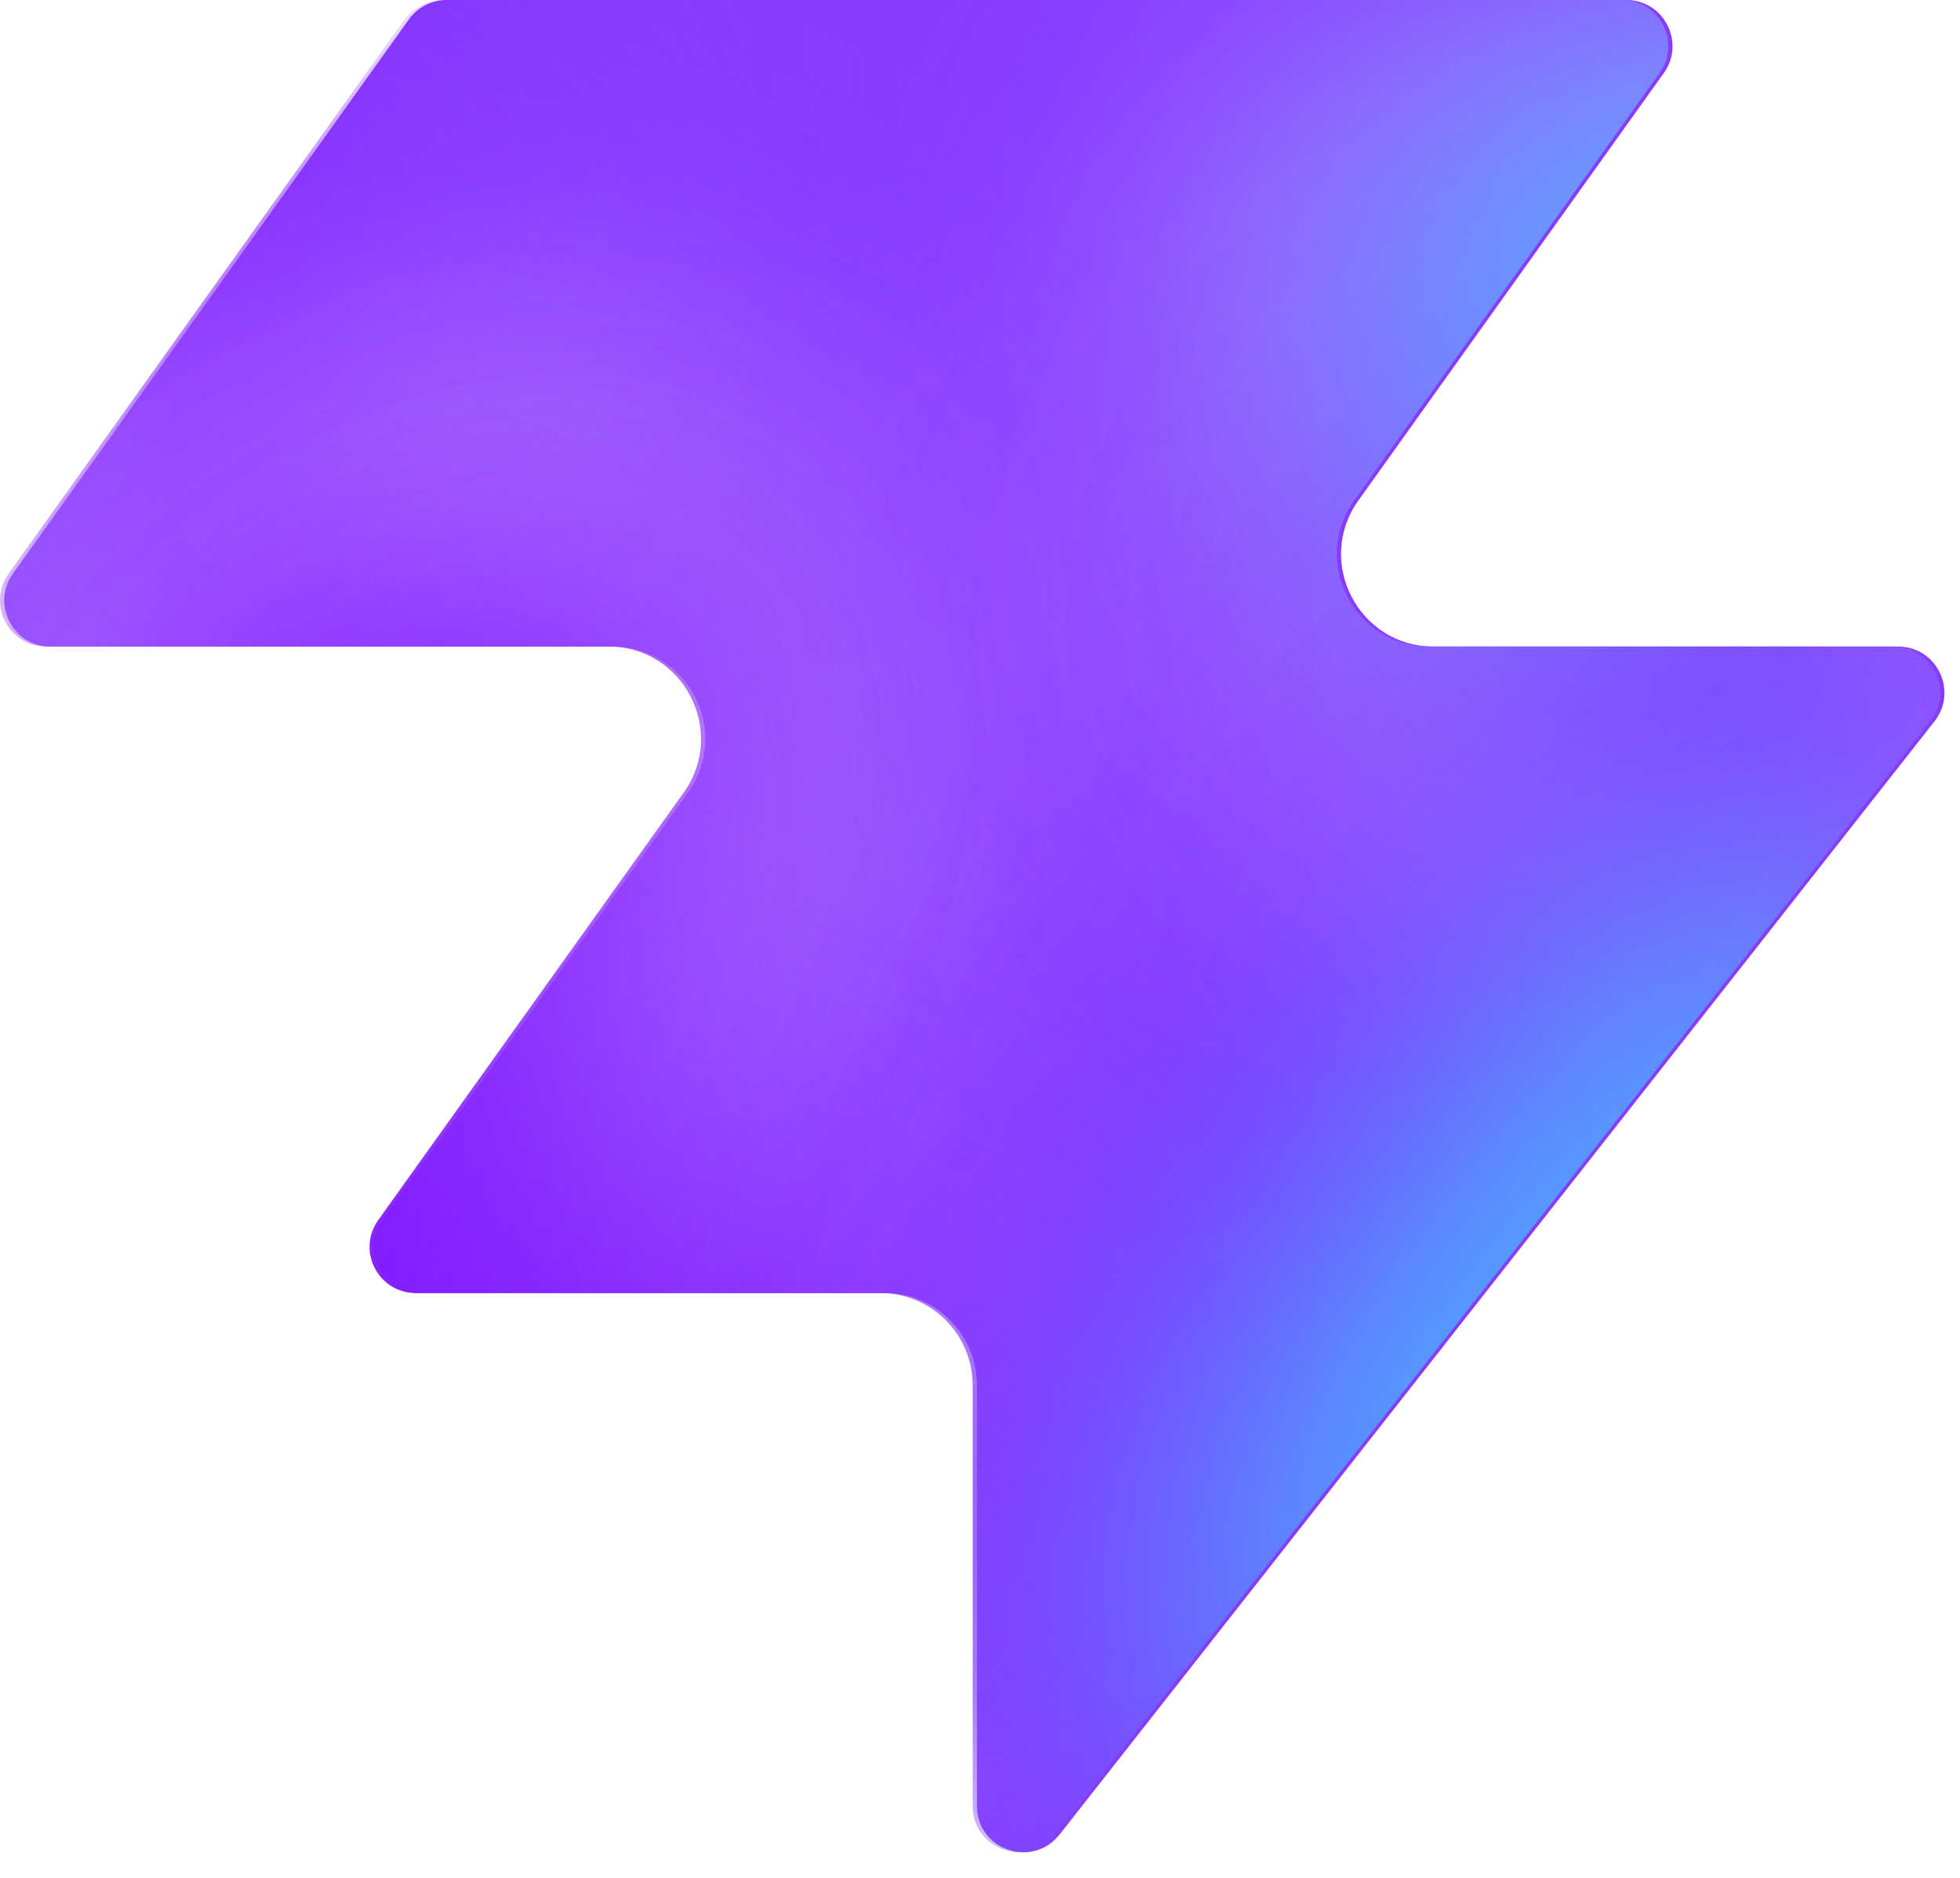
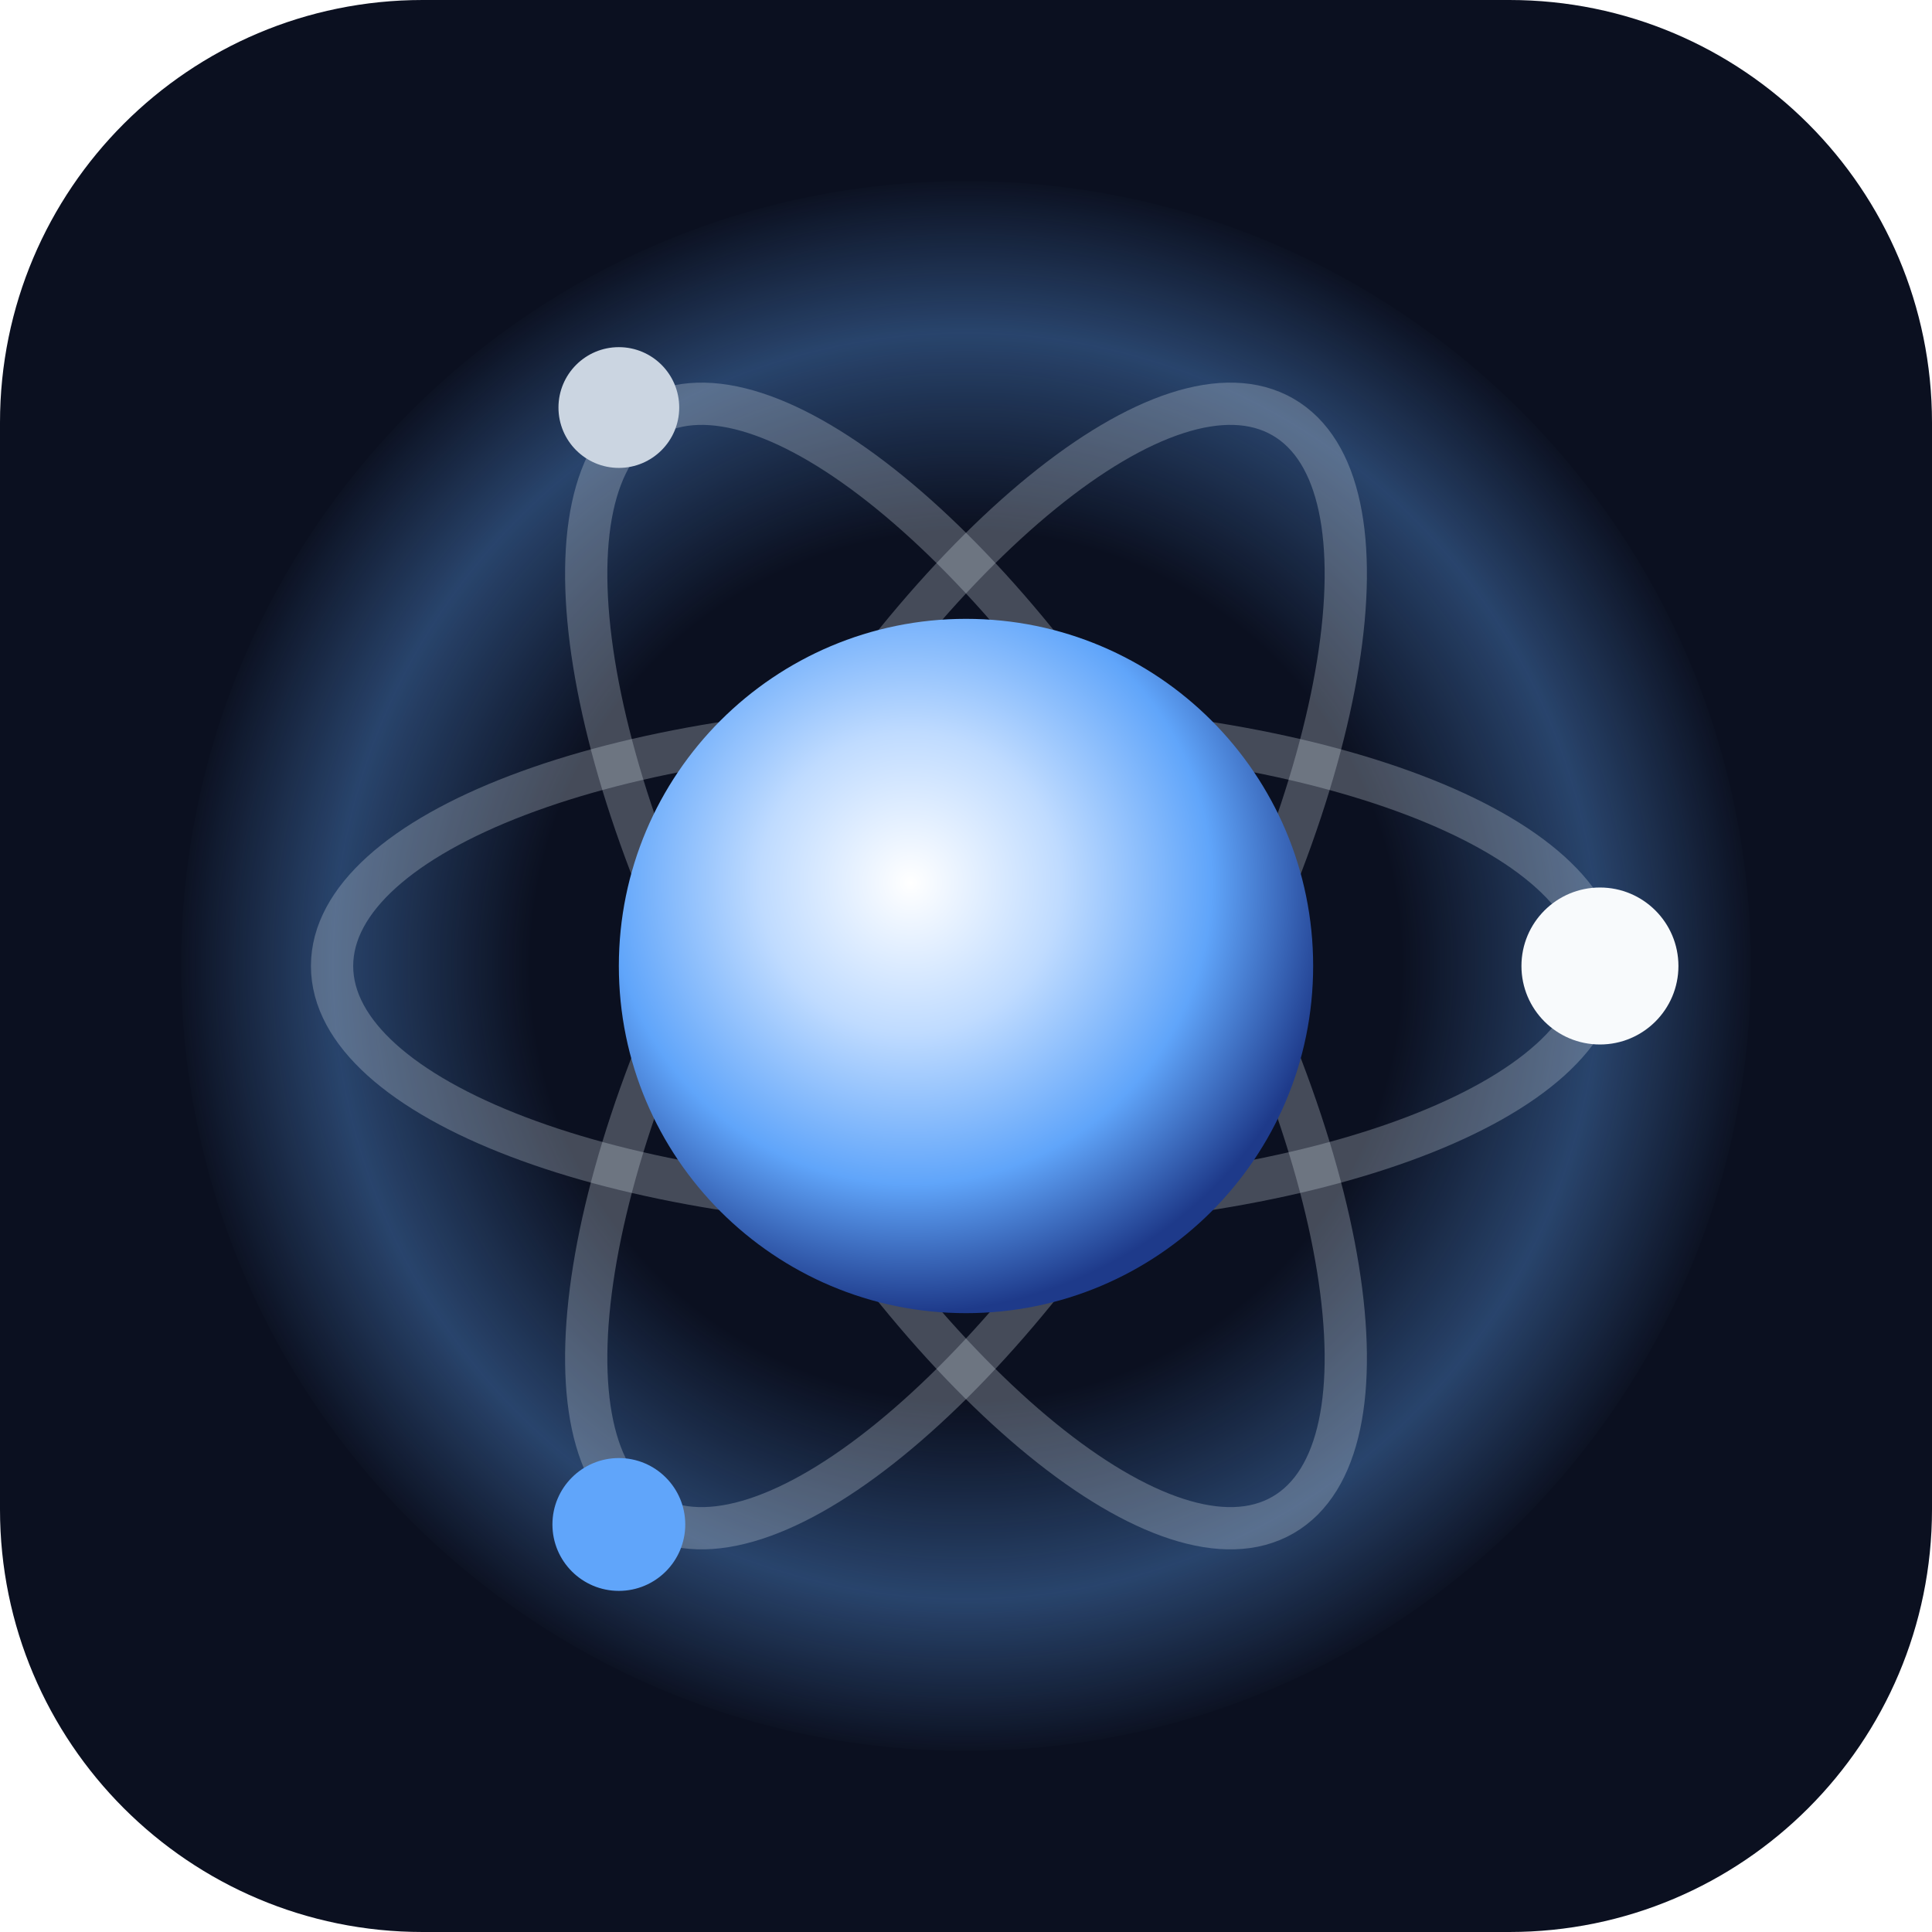
- <svg xmlns="http://www.w3.org/2000/svg" width="48" height="46" fill="none" viewBox="0 0 48 46">
-   <path fill="#863bff" d="M25.946 44.938c-.664.845-2.021.375-2.021-.698V33.937a2.26 2.26 0 0 0-2.262-2.262H10.287c-.92 0-1.456-1.04-.92-1.788l7.48-10.471c1.07-1.497 0-3.578-1.842-3.578H1.237c-.92 0-1.456-1.04-.92-1.788L10.013.474c.214-.297.556-.474.92-.474h28.894c.92 0 1.456 1.04.92 1.788l-7.48 10.471c-1.07 1.498 0 3.579 1.842 3.579h11.377c.943 0 1.473 1.088.89 1.83L25.947 44.94z" style="fill:#863bff;fill:color(display-p3 .525 .23 1);fill-opacity:1" />
-   <mask id="a" width="48" height="46" x="0" y="0" maskUnits="userSpaceOnUse" style="mask-type:alpha">
-     <path fill="#000" d="M25.842 44.938c-.664.844-2.021.375-2.021-.698V33.937a2.26 2.26 0 0 0-2.262-2.262H10.183c-.92 0-1.456-1.04-.92-1.788l7.48-10.471c1.07-1.498 0-3.579-1.842-3.579H1.133c-.92 0-1.456-1.04-.92-1.787L9.91.473c.214-.297.556-.474.92-.474h28.894c.92 0 1.456 1.04.92 1.788l-7.48 10.471c-1.07 1.498 0 3.578 1.842 3.578h11.377c.943 0 1.473 1.088.89 1.832L25.843 44.94z" style="fill:#000;fill-opacity:1" />
-   </mask>
-   <g mask="url(#a)">
-     <g filter="url(#b)">
-       <ellipse cx="5.508" cy="14.704" fill="#ede6ff" rx="5.508" ry="14.704" style="fill:#ede6ff;fill:color(display-p3 .927 .903 1);fill-opacity:1" transform="matrix(.00324 1 1 -.00324 -4.47 31.516)" />
-     </g>
-     <g filter="url(#c)">
-       <ellipse cx="10.399" cy="29.851" fill="#ede6ff" rx="10.399" ry="29.851" style="fill:#ede6ff;fill:color(display-p3 .927 .903 1);fill-opacity:1" transform="matrix(.00324 1 1 -.00324 -39.328 7.883)" />
-     </g>
-     <g filter="url(#d)">
-       <ellipse cx="5.508" cy="30.487" fill="#7e14ff" rx="5.508" ry="30.487" style="fill:#7e14ff;fill:color(display-p3 .492 .077 1);fill-opacity:1" transform="rotate(89.814 -25.913 -14.639)scale(1 -1)" />
-     </g>
-     <g filter="url(#e)">
-       <ellipse cx="5.508" cy="30.599" fill="#7e14ff" rx="5.508" ry="30.599" style="fill:#7e14ff;fill:color(display-p3 .492 .077 1);fill-opacity:1" transform="rotate(89.814 -32.644 -3.334)scale(1 -1)" />
-     </g>
-     <g filter="url(#f)">
-       <ellipse cx="5.508" cy="30.599" fill="#7e14ff" rx="5.508" ry="30.599" style="fill:#7e14ff;fill:color(display-p3 .492 .077 1);fill-opacity:1" transform="matrix(.00324 1 1 -.00324 -34.34 30.47)" />
-     </g>
-     <g filter="url(#g)">
-       <ellipse cx="14.072" cy="22.078" fill="#ede6ff" rx="14.072" ry="22.078" style="fill:#ede6ff;fill:color(display-p3 .927 .903 1);fill-opacity:1" transform="rotate(93.35 24.506 48.493)scale(-1 1)" />
-     </g>
-     <g filter="url(#h)">
-       <ellipse cx="3.47" cy="21.501" fill="#7e14ff" rx="3.47" ry="21.501" style="fill:#7e14ff;fill:color(display-p3 .492 .077 1);fill-opacity:1" transform="rotate(89.009 28.708 47.59)scale(-1 1)" />
-     </g>
-     <g filter="url(#i)">
-       <ellipse cx="3.47" cy="21.501" fill="#7e14ff" rx="3.47" ry="21.501" style="fill:#7e14ff;fill:color(display-p3 .492 .077 1);fill-opacity:1" transform="rotate(89.009 28.708 47.59)scale(-1 1)" />
-     </g>
-     <g filter="url(#j)">
-       <ellipse cx=".387" cy="8.972" fill="#7e14ff" rx="4.407" ry="29.108" style="fill:#7e14ff;fill:color(display-p3 .492 .077 1);fill-opacity:1" transform="rotate(39.51 .387 8.972)" />
-     </g>
-     <g filter="url(#k)">
-       <ellipse cx="47.523" cy="-6.092" fill="#7e14ff" rx="4.407" ry="29.108" style="fill:#7e14ff;fill:color(display-p3 .492 .077 1);fill-opacity:1" transform="rotate(37.892 47.523 -6.092)" />
-     </g>
-     <g filter="url(#l)">
-       <ellipse cx="41.412" cy="6.333" fill="#47bfff" rx="5.971" ry="9.665" style="fill:#47bfff;fill:color(display-p3 .28 .748 1);fill-opacity:1" transform="rotate(37.892 41.412 6.333)" />
-     </g>
-     <g filter="url(#m)">
-       <ellipse cx="-1.879" cy="38.332" fill="#7e14ff" rx="4.407" ry="29.108" style="fill:#7e14ff;fill:color(display-p3 .492 .077 1);fill-opacity:1" transform="rotate(37.892 -1.88 38.332)" />
-     </g>
-     <g filter="url(#n)">
-       <ellipse cx="-1.879" cy="38.332" fill="#7e14ff" rx="4.407" ry="29.108" style="fill:#7e14ff;fill:color(display-p3 .492 .077 1);fill-opacity:1" transform="rotate(37.892 -1.88 38.332)" />
-     </g>
-     <g filter="url(#o)">
-       <ellipse cx="35.651" cy="29.907" fill="#7e14ff" rx="4.407" ry="29.108" style="fill:#7e14ff;fill:color(display-p3 .492 .077 1);fill-opacity:1" transform="rotate(37.892 35.651 29.907)" />
-     </g>
-     <g filter="url(#p)">
-       <ellipse cx="38.418" cy="32.4" fill="#47bfff" rx="5.971" ry="15.297" style="fill:#47bfff;fill:color(display-p3 .28 .748 1);fill-opacity:1" transform="rotate(37.892 38.418 32.4)" />
-     </g>
+ <svg xmlns="http://www.w3.org/2000/svg" width="64" height="64" viewBox="0 0 64 64" role="img" aria-label="minlaxz">
+   <defs>
+     <radialGradient id="core" cx="42%" cy="38%" r="62%">
+       <stop offset="0%" stop-color="#ffffff" />
+       <stop offset="35%" stop-color="#bfdbff" />
+       <stop offset="70%" stop-color="#60a5fa" />
+       <stop offset="100%" stop-color="#1e3a8a" />
+     </radialGradient>
+     <radialGradient id="halo" cx="50%" cy="50%" r="50%">
+       <stop offset="55%" stop-color="#60a5fa" stop-opacity="0" />
+       <stop offset="80%" stop-color="#60a5fa" stop-opacity="0.35" />
+       <stop offset="100%" stop-color="#60a5fa" stop-opacity="0" />
+     </radialGradient>
+   </defs>
+   <rect width="64" height="64" rx="14" fill="#0b1020" />
+   <circle cx="32" cy="32" r="26" fill="url(#halo)" />
+   <g stroke="#cbd5e1" stroke-opacity="0.30" fill="none" stroke-width="1.4">
+     <ellipse cx="32" cy="32" rx="21" ry="8" />
+     <ellipse cx="32" cy="32" rx="21" ry="8" transform="rotate(60 32 32)" />
+     <ellipse cx="32" cy="32" rx="21" ry="8" transform="rotate(120 32 32)" />
  </g>
-   <defs>
-     <filter id="b" width="60.045" height="41.654" x="-19.77" y="16.149" color-interpolation-filters="sRGB" filterUnits="userSpaceOnUse">
-       <feFlood flood-opacity="0" result="BackgroundImageFix" />
-       <feBlend in="SourceGraphic" in2="BackgroundImageFix" result="shape" />
-       <feGaussianBlur result="effect1_foregroundBlur_2002_17158" stdDeviation="7.659" />
-     </filter>
-     <filter id="c" width="90.34" height="51.437" x="-54.613" y="-7.533" color-interpolation-filters="sRGB" filterUnits="userSpaceOnUse">
-       <feFlood flood-opacity="0" result="BackgroundImageFix" />
-       <feBlend in="SourceGraphic" in2="BackgroundImageFix" result="shape" />
-       <feGaussianBlur result="effect1_foregroundBlur_2002_17158" stdDeviation="7.659" />
-     </filter>
-     <filter id="d" width="79.355" height="29.4" x="-49.64" y="2.03" color-interpolation-filters="sRGB" filterUnits="userSpaceOnUse">
-       <feFlood flood-opacity="0" result="BackgroundImageFix" />
-       <feBlend in="SourceGraphic" in2="BackgroundImageFix" result="shape" />
-       <feGaussianBlur result="effect1_foregroundBlur_2002_17158" stdDeviation="4.596" />
-     </filter>
-     <filter id="e" width="79.579" height="29.4" x="-45.045" y="20.029" color-interpolation-filters="sRGB" filterUnits="userSpaceOnUse">
-       <feFlood flood-opacity="0" result="BackgroundImageFix" />
-       <feBlend in="SourceGraphic" in2="BackgroundImageFix" result="shape" />
-       <feGaussianBlur result="effect1_foregroundBlur_2002_17158" stdDeviation="4.596" />
-     </filter>
-     <filter id="f" width="79.579" height="29.4" x="-43.513" y="21.178" color-interpolation-filters="sRGB" filterUnits="userSpaceOnUse">
-       <feFlood flood-opacity="0" result="BackgroundImageFix" />
-       <feBlend in="SourceGraphic" in2="BackgroundImageFix" result="shape" />
-       <feGaussianBlur result="effect1_foregroundBlur_2002_17158" stdDeviation="4.596" />
-     </filter>
-     <filter id="g" width="74.749" height="58.852" x="15.756" y="-17.901" color-interpolation-filters="sRGB" filterUnits="userSpaceOnUse">
-       <feFlood flood-opacity="0" result="BackgroundImageFix" />
-       <feBlend in="SourceGraphic" in2="BackgroundImageFix" result="shape" />
-       <feGaussianBlur result="effect1_foregroundBlur_2002_17158" stdDeviation="7.659" />
-     </filter>
-     <filter id="h" width="61.377" height="25.362" x="23.548" y="2.284" color-interpolation-filters="sRGB" filterUnits="userSpaceOnUse">
-       <feFlood flood-opacity="0" result="BackgroundImageFix" />
-       <feBlend in="SourceGraphic" in2="BackgroundImageFix" result="shape" />
-       <feGaussianBlur result="effect1_foregroundBlur_2002_17158" stdDeviation="4.596" />
-     </filter>
-     <filter id="i" width="61.377" height="25.362" x="23.548" y="2.284" color-interpolation-filters="sRGB" filterUnits="userSpaceOnUse">
-       <feFlood flood-opacity="0" result="BackgroundImageFix" />
-       <feBlend in="SourceGraphic" in2="BackgroundImageFix" result="shape" />
-       <feGaussianBlur result="effect1_foregroundBlur_2002_17158" stdDeviation="4.596" />
-     </filter>
-     <filter id="j" width="56.045" height="63.649" x="-27.636" y="-22.853" color-interpolation-filters="sRGB" filterUnits="userSpaceOnUse">
-       <feFlood flood-opacity="0" result="BackgroundImageFix" />
-       <feBlend in="SourceGraphic" in2="BackgroundImageFix" result="shape" />
-       <feGaussianBlur result="effect1_foregroundBlur_2002_17158" stdDeviation="4.596" />
-     </filter>
-     <filter id="k" width="54.814" height="64.646" x="20.116" y="-38.415" color-interpolation-filters="sRGB" filterUnits="userSpaceOnUse">
-       <feFlood flood-opacity="0" result="BackgroundImageFix" />
-       <feBlend in="SourceGraphic" in2="BackgroundImageFix" result="shape" />
-       <feGaussianBlur result="effect1_foregroundBlur_2002_17158" stdDeviation="4.596" />
-     </filter>
-     <filter id="l" width="33.541" height="35.313" x="24.641" y="-11.323" color-interpolation-filters="sRGB" filterUnits="userSpaceOnUse">
-       <feFlood flood-opacity="0" result="BackgroundImageFix" />
-       <feBlend in="SourceGraphic" in2="BackgroundImageFix" result="shape" />
-       <feGaussianBlur result="effect1_foregroundBlur_2002_17158" stdDeviation="4.596" />
-     </filter>
-     <filter id="m" width="54.814" height="64.646" x="-29.286" y="6.009" color-interpolation-filters="sRGB" filterUnits="userSpaceOnUse">
-       <feFlood flood-opacity="0" result="BackgroundImageFix" />
-       <feBlend in="SourceGraphic" in2="BackgroundImageFix" result="shape" />
-       <feGaussianBlur result="effect1_foregroundBlur_2002_17158" stdDeviation="4.596" />
-     </filter>
-     <filter id="n" width="54.814" height="64.646" x="-29.286" y="6.009" color-interpolation-filters="sRGB" filterUnits="userSpaceOnUse">
-       <feFlood flood-opacity="0" result="BackgroundImageFix" />
-       <feBlend in="SourceGraphic" in2="BackgroundImageFix" result="shape" />
-       <feGaussianBlur result="effect1_foregroundBlur_2002_17158" stdDeviation="4.596" />
-     </filter>
-     <filter id="o" width="54.814" height="64.646" x="8.244" y="-2.416" color-interpolation-filters="sRGB" filterUnits="userSpaceOnUse">
-       <feFlood flood-opacity="0" result="BackgroundImageFix" />
-       <feBlend in="SourceGraphic" in2="BackgroundImageFix" result="shape" />
-       <feGaussianBlur result="effect1_foregroundBlur_2002_17158" stdDeviation="4.596" />
-     </filter>
-     <filter id="p" width="39.409" height="43.623" x="18.713" y="10.588" color-interpolation-filters="sRGB" filterUnits="userSpaceOnUse">
-       <feFlood flood-opacity="0" result="BackgroundImageFix" />
-       <feBlend in="SourceGraphic" in2="BackgroundImageFix" result="shape" />
-       <feGaussianBlur result="effect1_foregroundBlur_2002_17158" stdDeviation="4.596" />
-     </filter>
-   </defs>
+   <circle cx="32" cy="32" r="11.5" fill="url(#core)" />
+   <circle cx="53" cy="32" r="2.6" fill="#f8fafc" />
+   <circle cx="20.5" cy="50.5" r="2.2" fill="#60a5fa" />
+   <circle cx="20.5" cy="13.5" r="2" fill="#cbd5e1" />
</svg>
